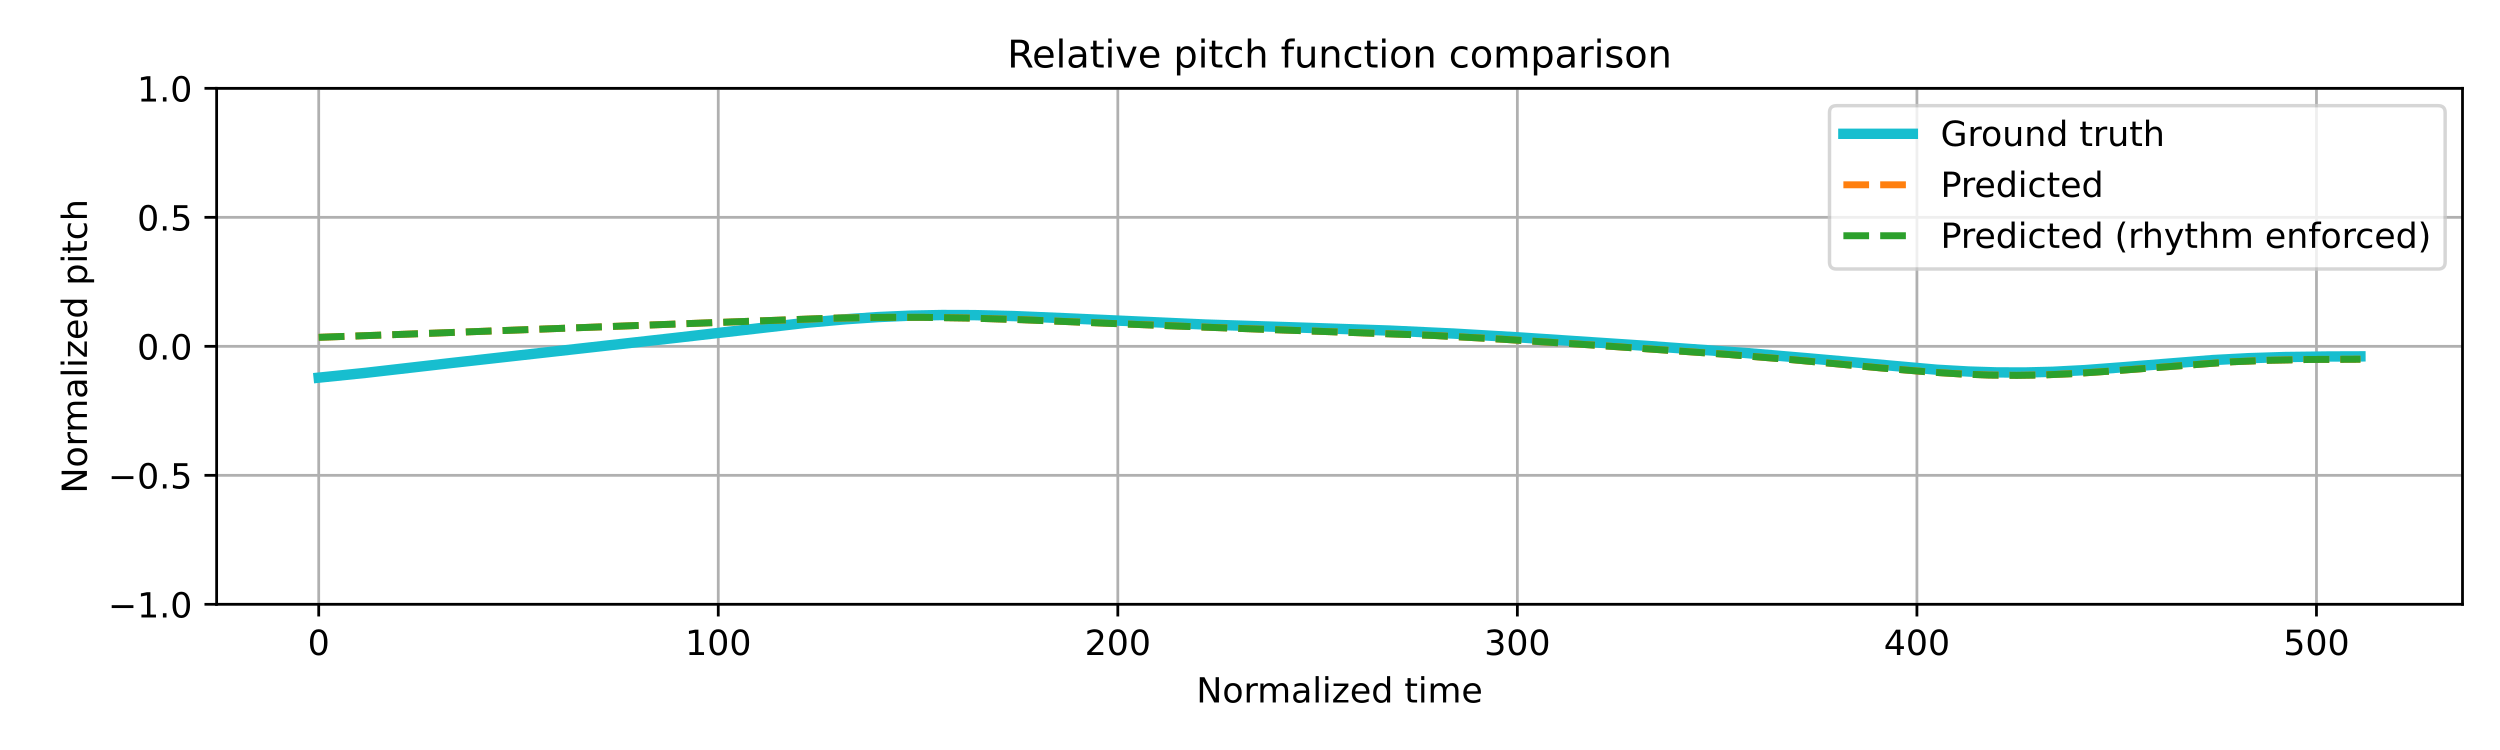
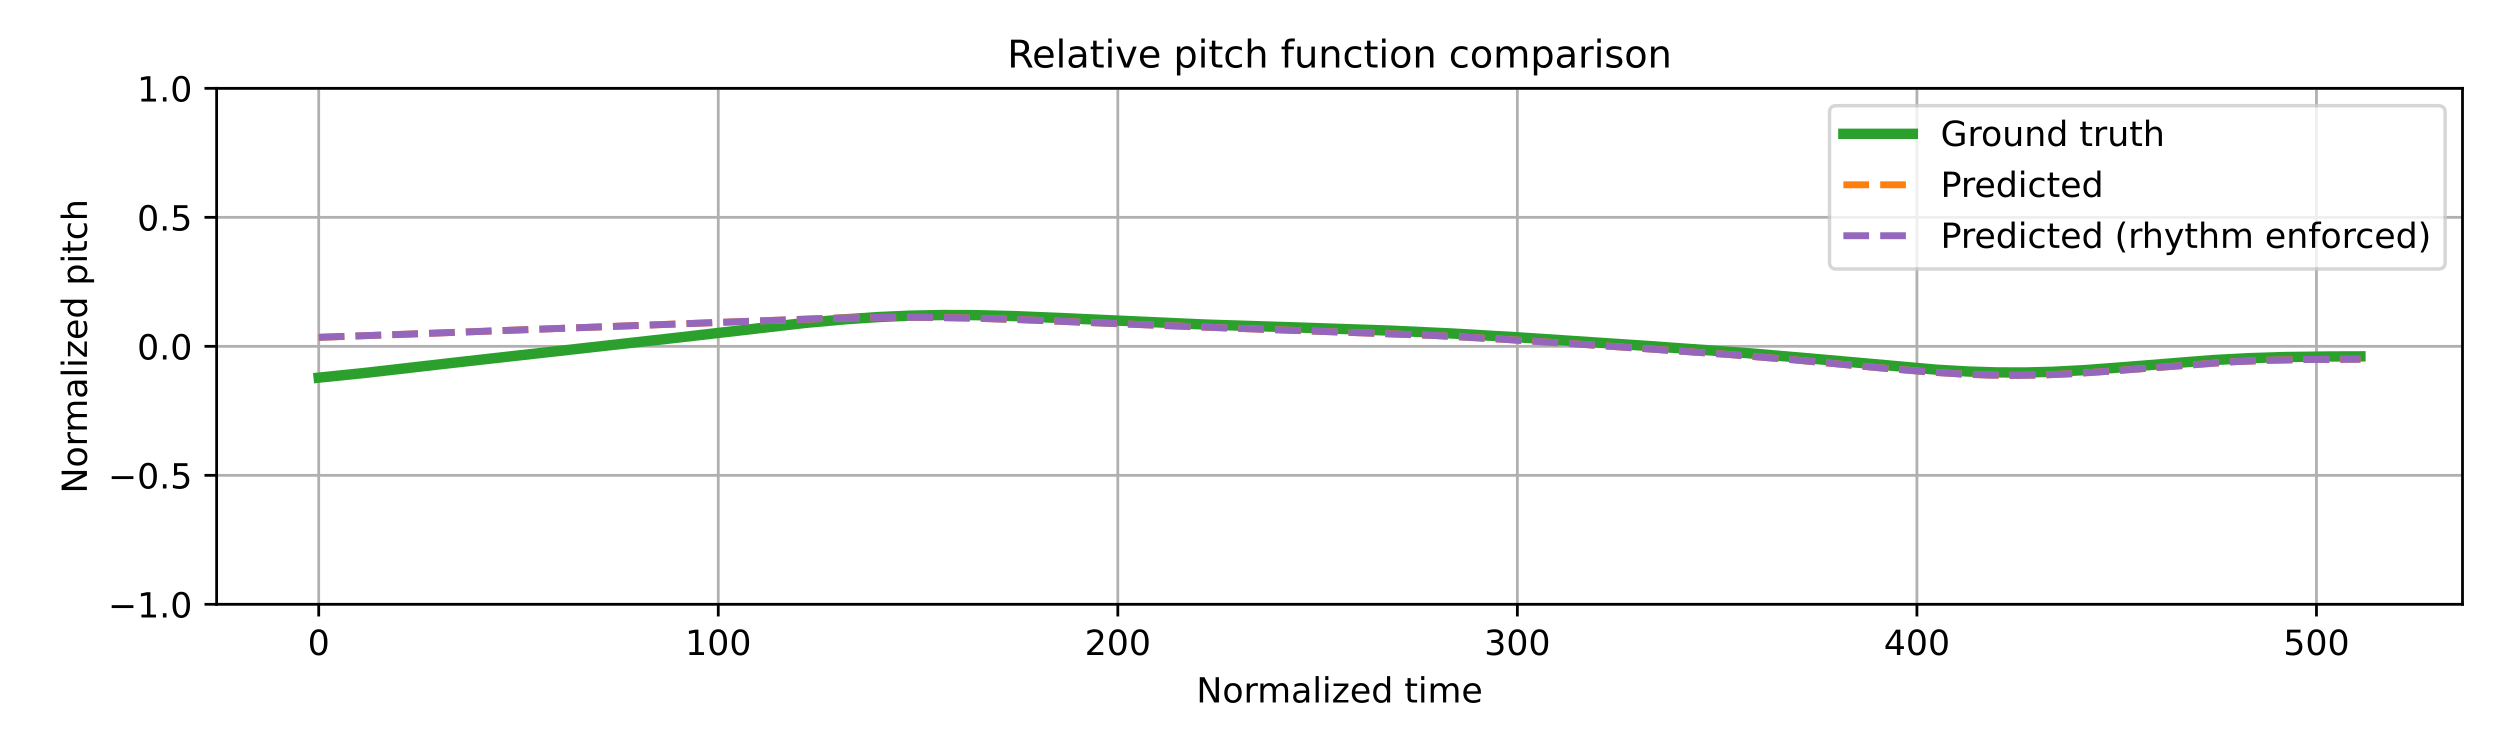
<svg xmlns="http://www.w3.org/2000/svg" xmlns:xlink="http://www.w3.org/1999/xlink" width="720pt" height="216pt" viewBox="0 0 720 216" version="1.1">
  <defs>
    <style type="text/css">*{stroke-linejoin: round; stroke-linecap: butt}</style>
  </defs>
  <g id="figure_1">
    <g id="patch_1">
      <path d="M 0 216  L 720 216  L 720 0  L 0 0  z " style="fill: #ffffff" />
    </g>
    <g id="axes_1">
      <g id="patch_2">
        <path d="M 62.39 174.04  L 709.2 174.04  L 709.2 25.44  L 62.39 25.44  z " style="fill: #ffffff" />
      </g>
      <g id="matplotlib.axis_1">
        <g id="xtick_1">
          <g id="line2d_1">
-             <path d="M 91.79 174.04  L 91.79 25.44  " clip-path="url(#pd61aa17c52)" style="fill: none; stroke: #b0b0b0; stroke-width: 0.8; stroke-linecap: square" />
+             <path d="M 91.79 174.04  L 91.79 25.44  " clip-path="url(#pe413b132db)" style="fill: none; stroke: #b0b0b0; stroke-width: 0.8; stroke-linecap: square" />
          </g>
          <g id="line2d_2">
            <defs>
-               <path id="m10e79b8ff8" d="M 0 0  L 0 3.5  " style="stroke: #000000; stroke-width: 0.8" />
-             </defs>
-             <g>
-               <use xlink:href="#m10e79b8ff8" x="91.79" y="174.04" style="stroke: #000000; stroke-width: 0.8" />
+               <path id="mfad082f9b1" d="M 0 0  L 0 3.5  " style="stroke: #000000; stroke-width: 0.8" />
+             </defs>
+             <g>
+               <use xlink:href="#mfad082f9b1" x="91.79" y="174.04" style="stroke: #000000; stroke-width: 0.8" />
            </g>
          </g>
          <g id="text_1">
            <g transform="translate(88.60921 188.6384) scale(0.1 -0.1)">
              <defs>
                <path id="DejaVuSans-30" d="M 2034 4250  Q 1547 4250 1301 3770  Q 1056 3291 1056 2328  Q 1056 1369 1301 889  Q 1547 409 2034 409  Q 2525 409 2770 889  Q 3016 1369 3016 2328  Q 3016 3291 2770 3770  Q 2525 4250 2034 4250  z M 2034 4750  Q 2819 4750 3233 4129  Q 3647 3509 3647 2328  Q 3647 1150 3233 529  Q 2819 -91 2034 -91  Q 1250 -91 836 529  Q 422 1150 422 2328  Q 422 3509 836 4129  Q 1250 4750 2034 4750  z " transform="scale(0.015625)" />
              </defs>
              <use xlink:href="#DejaVuSans-30" />
            </g>
          </g>
        </g>
        <g id="xtick_2">
          <g id="line2d_3">
-             <path d="M 206.861 174.04  L 206.861 25.44  " clip-path="url(#pd61aa17c52)" style="fill: none; stroke: #b0b0b0; stroke-width: 0.8; stroke-linecap: square" />
+             <path d="M 206.861 174.04  L 206.861 25.44  " clip-path="url(#pe413b132db)" style="fill: none; stroke: #b0b0b0; stroke-width: 0.8; stroke-linecap: square" />
          </g>
          <g id="line2d_4">
            <g>
-               <use xlink:href="#m10e79b8ff8" x="206.861" y="174.04" style="stroke: #000000; stroke-width: 0.8" />
+               <use xlink:href="#mfad082f9b1" x="206.861" y="174.04" style="stroke: #000000; stroke-width: 0.8" />
            </g>
          </g>
          <g id="text_2">
            <g transform="translate(197.317 188.6384) scale(0.1 -0.1)">
              <defs>
                <path id="DejaVuSans-31" d="M 794 531  L 1825 531  L 1825 4091  L 703 3866  L 703 4441  L 1819 4666  L 2450 4666  L 2450 531  L 3481 531  L 3481 0  L 794 0  L 794 531  z " transform="scale(0.015625)" />
              </defs>
              <use xlink:href="#DejaVuSans-31" />
              <use xlink:href="#DejaVuSans-30" transform="translate(63.62305 0)" />
              <use xlink:href="#DejaVuSans-30" transform="translate(127.2461 0)" />
            </g>
          </g>
        </g>
        <g id="xtick_3">
          <g id="line2d_5">
-             <path d="M 321.931 174.04  L 321.931 25.44  " clip-path="url(#pd61aa17c52)" style="fill: none; stroke: #b0b0b0; stroke-width: 0.8; stroke-linecap: square" />
+             <path d="M 321.931 174.04  L 321.931 25.44  " clip-path="url(#pe413b132db)" style="fill: none; stroke: #b0b0b0; stroke-width: 0.8; stroke-linecap: square" />
          </g>
          <g id="line2d_6">
            <g>
-               <use xlink:href="#m10e79b8ff8" x="321.931" y="174.04" style="stroke: #000000; stroke-width: 0.8" />
+               <use xlink:href="#mfad082f9b1" x="321.931" y="174.04" style="stroke: #000000; stroke-width: 0.8" />
            </g>
          </g>
          <g id="text_3">
            <g transform="translate(312.3872 188.6384) scale(0.1 -0.1)">
              <defs>
                <path id="DejaVuSans-32" d="M 1228 531  L 3431 531  L 3431 0  L 469 0  L 469 531  Q 828 903 1448 1529  Q 2069 2156 2228 2338  Q 2531 2678 2651 2914  Q 2772 3150 2772 3378  Q 2772 3750 2511 3984  Q 2250 4219 1831 4219  Q 1534 4219 1204 4116  Q 875 4013 500 3803  L 500 4441  Q 881 4594 1212 4672  Q 1544 4750 1819 4750  Q 2544 4750 2975 4387  Q 3406 4025 3406 3419  Q 3406 3131 3298 2873  Q 3191 2616 2906 2266  Q 2828 2175 2409 1742  Q 1991 1309 1228 531  z " transform="scale(0.015625)" />
              </defs>
              <use xlink:href="#DejaVuSans-32" />
              <use xlink:href="#DejaVuSans-30" transform="translate(63.62305 0)" />
              <use xlink:href="#DejaVuSans-30" transform="translate(127.2461 0)" />
            </g>
          </g>
        </g>
        <g id="xtick_4">
          <g id="line2d_7">
-             <path d="M 437.001 174.04  L 437.001 25.44  " clip-path="url(#pd61aa17c52)" style="fill: none; stroke: #b0b0b0; stroke-width: 0.8; stroke-linecap: square" />
+             <path d="M 437.001 174.04  L 437.001 25.44  " clip-path="url(#pe413b132db)" style="fill: none; stroke: #b0b0b0; stroke-width: 0.8; stroke-linecap: square" />
          </g>
          <g id="line2d_8">
            <g>
-               <use xlink:href="#m10e79b8ff8" x="437.001" y="174.04" style="stroke: #000000; stroke-width: 0.8" />
+               <use xlink:href="#mfad082f9b1" x="437.001" y="174.04" style="stroke: #000000; stroke-width: 0.8" />
            </g>
          </g>
          <g id="text_4">
            <g transform="translate(427.4575 188.6384) scale(0.1 -0.1)">
              <defs>
                <path id="DejaVuSans-33" d="M 2597 2516  Q 3050 2419 3304 2112  Q 3559 1806 3559 1356  Q 3559 666 3084 287  Q 2609 -91 1734 -91  Q 1441 -91 1130 -33  Q 819 25 488 141  L 488 750  Q 750 597 1062 519  Q 1375 441 1716 441  Q 2309 441 2620 675  Q 2931 909 2931 1356  Q 2931 1769 2642 2001  Q 2353 2234 1838 2234  L 1294 2234  L 1294 2753  L 1863 2753  Q 2328 2753 2575 2939  Q 2822 3125 2822 3475  Q 2822 3834 2567 4026  Q 2313 4219 1838 4219  Q 1578 4219 1281 4162  Q 984 4106 628 3988  L 628 4550  Q 988 4650 1302 4700  Q 1616 4750 1894 4750  Q 2613 4750 3031 4423  Q 3450 4097 3450 3541  Q 3450 3153 3228 2886  Q 3006 2619 2597 2516  z " transform="scale(0.015625)" />
              </defs>
              <use xlink:href="#DejaVuSans-33" />
              <use xlink:href="#DejaVuSans-30" transform="translate(63.62305 0)" />
              <use xlink:href="#DejaVuSans-30" transform="translate(127.2461 0)" />
            </g>
          </g>
        </g>
        <g id="xtick_5">
          <g id="line2d_9">
-             <path d="M 552.072 174.04  L 552.072 25.44  " clip-path="url(#pd61aa17c52)" style="fill: none; stroke: #b0b0b0; stroke-width: 0.8; stroke-linecap: square" />
+             <path d="M 552.072 174.04  L 552.072 25.44  " clip-path="url(#pe413b132db)" style="fill: none; stroke: #b0b0b0; stroke-width: 0.8; stroke-linecap: square" />
          </g>
          <g id="line2d_10">
            <g>
-               <use xlink:href="#m10e79b8ff8" x="552.072" y="174.04" style="stroke: #000000; stroke-width: 0.8" />
+               <use xlink:href="#mfad082f9b1" x="552.072" y="174.04" style="stroke: #000000; stroke-width: 0.8" />
            </g>
          </g>
          <g id="text_5">
            <g transform="translate(542.5278 188.6384) scale(0.1 -0.1)">
              <defs>
                <path id="DejaVuSans-34" d="M 2419 4116  L 825 1625  L 2419 1625  L 2419 4116  z M 2253 4666  L 3047 4666  L 3047 1625  L 3713 1625  L 3713 1100  L 3047 1100  L 3047 0  L 2419 0  L 2419 1100  L 313 1100  L 313 1709  L 2253 4666  z " transform="scale(0.015625)" />
              </defs>
              <use xlink:href="#DejaVuSans-34" />
              <use xlink:href="#DejaVuSans-30" transform="translate(63.62305 0)" />
              <use xlink:href="#DejaVuSans-30" transform="translate(127.2461 0)" />
            </g>
          </g>
        </g>
        <g id="xtick_6">
          <g id="line2d_11">
-             <path d="M 667.142 174.04  L 667.142 25.44  " clip-path="url(#pd61aa17c52)" style="fill: none; stroke: #b0b0b0; stroke-width: 0.8; stroke-linecap: square" />
+             <path d="M 667.142 174.04  L 667.142 25.44  " clip-path="url(#pe413b132db)" style="fill: none; stroke: #b0b0b0; stroke-width: 0.8; stroke-linecap: square" />
          </g>
          <g id="line2d_12">
            <g>
-               <use xlink:href="#m10e79b8ff8" x="667.142" y="174.04" style="stroke: #000000; stroke-width: 0.8" />
+               <use xlink:href="#mfad082f9b1" x="667.142" y="174.04" style="stroke: #000000; stroke-width: 0.8" />
            </g>
          </g>
          <g id="text_6">
            <g transform="translate(657.5981 188.6384) scale(0.1 -0.1)">
              <defs>
                <path id="DejaVuSans-35" d="M 691 4666  L 3169 4666  L 3169 4134  L 1269 4134  L 1269 2991  Q 1406 3038 1543 3061  Q 1681 3084 1819 3084  Q 2600 3084 3056 2656  Q 3513 2228 3513 1497  Q 3513 744 3044 326  Q 2575 -91 1722 -91  Q 1428 -91 1123 -41  Q 819 9 494 109  L 494 744  Q 775 591 1075 516  Q 1375 441 1709 441  Q 2250 441 2565 725  Q 2881 1009 2881 1497  Q 2881 1984 2565 2268  Q 2250 2553 1709 2553  Q 1456 2553 1204 2497  Q 953 2441 691 2322  L 691 4666  z " transform="scale(0.015625)" />
              </defs>
              <use xlink:href="#DejaVuSans-35" />
              <use xlink:href="#DejaVuSans-30" transform="translate(63.62305 0)" />
              <use xlink:href="#DejaVuSans-30" transform="translate(127.2461 0)" />
            </g>
          </g>
        </g>
        <g id="text_7">
          <g transform="translate(344.5544 202.3166) scale(0.1 -0.1)">
            <defs>
              <path id="DejaVuSans-4e" d="M 628 4666  L 1478 4666  L 3547 763  L 3547 4666  L 4159 4666  L 4159 0  L 3309 0  L 1241 3903  L 1241 0  L 628 0  L 628 4666  z " transform="scale(0.015625)" />
              <path id="DejaVuSans-6f" d="M 1959 3097  Q 1497 3097 1228 2736  Q 959 2375 959 1747  Q 959 1119 1226 758  Q 1494 397 1959 397  Q 2419 397 2687 759  Q 2956 1122 2956 1747  Q 2956 2369 2687 2733  Q 2419 3097 1959 3097  z M 1959 3584  Q 2709 3584 3137 3096  Q 3566 2609 3566 1747  Q 3566 888 3137 398  Q 2709 -91 1959 -91  Q 1206 -91 779 398  Q 353 888 353 1747  Q 353 2609 779 3096  Q 1206 3584 1959 3584  z " transform="scale(0.015625)" />
              <path id="DejaVuSans-72" d="M 2631 2963  Q 2534 3019 2420 3045  Q 2306 3072 2169 3072  Q 1681 3072 1420 2755  Q 1159 2438 1159 1844  L 1159 0  L 581 0  L 581 3500  L 1159 3500  L 1159 2956  Q 1341 3275 1631 3429  Q 1922 3584 2338 3584  Q 2397 3584 2469 3576  Q 2541 3569 2628 3553  L 2631 2963  z " transform="scale(0.015625)" />
              <path id="DejaVuSans-6d" d="M 3328 2828  Q 3544 3216 3844 3400  Q 4144 3584 4550 3584  Q 5097 3584 5394 3201  Q 5691 2819 5691 2113  L 5691 0  L 5113 0  L 5113 2094  Q 5113 2597 4934 2840  Q 4756 3084 4391 3084  Q 3944 3084 3684 2787  Q 3425 2491 3425 1978  L 3425 0  L 2847 0  L 2847 2094  Q 2847 2600 2669 2842  Q 2491 3084 2119 3084  Q 1678 3084 1418 2786  Q 1159 2488 1159 1978  L 1159 0  L 581 0  L 581 3500  L 1159 3500  L 1159 2956  Q 1356 3278 1631 3431  Q 1906 3584 2284 3584  Q 2666 3584 2933 3390  Q 3200 3197 3328 2828  z " transform="scale(0.015625)" />
              <path id="DejaVuSans-61" d="M 2194 1759  Q 1497 1759 1228 1600  Q 959 1441 959 1056  Q 959 750 1161 570  Q 1363 391 1709 391  Q 2188 391 2477 730  Q 2766 1069 2766 1631  L 2766 1759  L 2194 1759  z M 3341 1997  L 3341 0  L 2766 0  L 2766 531  Q 2569 213 2275 61  Q 1981 -91 1556 -91  Q 1019 -91 701 211  Q 384 513 384 1019  Q 384 1609 779 1909  Q 1175 2209 1959 2209  L 2766 2209  L 2766 2266  Q 2766 2663 2505 2880  Q 2244 3097 1772 3097  Q 1472 3097 1187 3025  Q 903 2953 641 2809  L 641 3341  Q 956 3463 1253 3523  Q 1550 3584 1831 3584  Q 2591 3584 2966 3190  Q 3341 2797 3341 1997  z " transform="scale(0.015625)" />
              <path id="DejaVuSans-6c" d="M 603 4863  L 1178 4863  L 1178 0  L 603 0  L 603 4863  z " transform="scale(0.015625)" />
              <path id="DejaVuSans-69" d="M 603 3500  L 1178 3500  L 1178 0  L 603 0  L 603 3500  z M 603 4863  L 1178 4863  L 1178 4134  L 603 4134  L 603 4863  z " transform="scale(0.015625)" />
              <path id="DejaVuSans-7a" d="M 353 3500  L 3084 3500  L 3084 2975  L 922 459  L 3084 459  L 3084 0  L 275 0  L 275 525  L 2438 3041  L 353 3041  L 353 3500  z " transform="scale(0.015625)" />
              <path id="DejaVuSans-65" d="M 3597 1894  L 3597 1613  L 953 1613  Q 991 1019 1311 708  Q 1631 397 2203 397  Q 2534 397 2845 478  Q 3156 559 3463 722  L 3463 178  Q 3153 47 2828 -22  Q 2503 -91 2169 -91  Q 1331 -91 842 396  Q 353 884 353 1716  Q 353 2575 817 3079  Q 1281 3584 2069 3584  Q 2775 3584 3186 3129  Q 3597 2675 3597 1894  z M 3022 2063  Q 3016 2534 2758 2815  Q 2500 3097 2075 3097  Q 1594 3097 1305 2825  Q 1016 2553 972 2059  L 3022 2063  z " transform="scale(0.015625)" />
              <path id="DejaVuSans-64" d="M 2906 2969  L 2906 4863  L 3481 4863  L 3481 0  L 2906 0  L 2906 525  Q 2725 213 2448 61  Q 2172 -91 1784 -91  Q 1150 -91 751 415  Q 353 922 353 1747  Q 353 2572 751 3078  Q 1150 3584 1784 3584  Q 2172 3584 2448 3432  Q 2725 3281 2906 2969  z M 947 1747  Q 947 1113 1208 752  Q 1469 391 1925 391  Q 2381 391 2643 752  Q 2906 1113 2906 1747  Q 2906 2381 2643 2742  Q 2381 3103 1925 3103  Q 1469 3103 1208 2742  Q 947 2381 947 1747  z " transform="scale(0.015625)" />
              <path id="DejaVuSans-20" transform="scale(0.015625)" />
              <path id="DejaVuSans-74" d="M 1172 4494  L 1172 3500  L 2356 3500  L 2356 3053  L 1172 3053  L 1172 1153  Q 1172 725 1289 603  Q 1406 481 1766 481  L 2356 481  L 2356 0  L 1766 0  Q 1100 0 847 248  Q 594 497 594 1153  L 594 3053  L 172 3053  L 172 3500  L 594 3500  L 594 4494  L 1172 4494  z " transform="scale(0.015625)" />
            </defs>
            <use xlink:href="#DejaVuSans-4e" />
            <use xlink:href="#DejaVuSans-6f" transform="translate(74.80469 0)" />
            <use xlink:href="#DejaVuSans-72" transform="translate(135.9863 0)" />
            <use xlink:href="#DejaVuSans-6d" transform="translate(175.3496 0)" />
            <use xlink:href="#DejaVuSans-61" transform="translate(272.7617 0)" />
            <use xlink:href="#DejaVuSans-6c" transform="translate(334.041 0)" />
            <use xlink:href="#DejaVuSans-69" transform="translate(361.8242 0)" />
            <use xlink:href="#DejaVuSans-7a" transform="translate(389.6074 0)" />
            <use xlink:href="#DejaVuSans-65" transform="translate(442.0977 0)" />
            <use xlink:href="#DejaVuSans-64" transform="translate(503.6211 0)" />
            <use xlink:href="#DejaVuSans-20" transform="translate(567.0977 0)" />
            <use xlink:href="#DejaVuSans-74" transform="translate(598.8848 0)" />
            <use xlink:href="#DejaVuSans-69" transform="translate(638.0938 0)" />
            <use xlink:href="#DejaVuSans-6d" transform="translate(665.877 0)" />
            <use xlink:href="#DejaVuSans-65" transform="translate(763.2891 0)" />
          </g>
        </g>
      </g>
      <g id="matplotlib.axis_2">
        <g id="ytick_1">
          <g id="line2d_13">
-             <path d="M 62.39 174.04  L 709.2 174.04  " clip-path="url(#pd61aa17c52)" style="fill: none; stroke: #b0b0b0; stroke-width: 0.8; stroke-linecap: square" />
+             <path d="M 62.39 174.04  L 709.2 174.04  " clip-path="url(#pe413b132db)" style="fill: none; stroke: #b0b0b0; stroke-width: 0.8; stroke-linecap: square" />
          </g>
          <g id="line2d_14">
            <defs>
-               <path id="ma84d2d4489" d="M 0 0  L -3.5 0  " style="stroke: #000000; stroke-width: 0.8" />
-             </defs>
-             <g>
-               <use xlink:href="#ma84d2d4489" x="62.39" y="174.04" style="stroke: #000000; stroke-width: 0.8" />
+               <path id="me9d4f9877b" d="M 0 0  L -3.5 0  " style="stroke: #000000; stroke-width: 0.8" />
+             </defs>
+             <g>
+               <use xlink:href="#me9d4f9877b" x="62.39" y="174.04" style="stroke: #000000; stroke-width: 0.8" />
            </g>
          </g>
          <g id="text_8">
            <g transform="translate(31.10719 177.8392) scale(0.1 -0.1)">
              <defs>
                <path id="DejaVuSans-2212" d="M 678 2272  L 4684 2272  L 4684 1741  L 678 1741  L 678 2272  z " transform="scale(0.015625)" />
                <path id="DejaVuSans-2e" d="M 684 794  L 1344 794  L 1344 0  L 684 0  L 684 794  z " transform="scale(0.015625)" />
              </defs>
              <use xlink:href="#DejaVuSans-2212" />
              <use xlink:href="#DejaVuSans-31" transform="translate(83.78906 0)" />
              <use xlink:href="#DejaVuSans-2e" transform="translate(147.4121 0)" />
              <use xlink:href="#DejaVuSans-30" transform="translate(179.1992 0)" />
            </g>
          </g>
        </g>
        <g id="ytick_2">
          <g id="line2d_15">
-             <path d="M 62.39 136.89  L 709.2 136.89  " clip-path="url(#pd61aa17c52)" style="fill: none; stroke: #b0b0b0; stroke-width: 0.8; stroke-linecap: square" />
+             <path d="M 62.39 136.89  L 709.2 136.89  " clip-path="url(#pe413b132db)" style="fill: none; stroke: #b0b0b0; stroke-width: 0.8; stroke-linecap: square" />
          </g>
          <g id="line2d_16">
            <g>
-               <use xlink:href="#ma84d2d4489" x="62.39" y="136.89" style="stroke: #000000; stroke-width: 0.8" />
+               <use xlink:href="#me9d4f9877b" x="62.39" y="136.89" style="stroke: #000000; stroke-width: 0.8" />
            </g>
          </g>
          <g id="text_9">
            <g transform="translate(31.10719 140.6892) scale(0.1 -0.1)">
              <use xlink:href="#DejaVuSans-2212" />
              <use xlink:href="#DejaVuSans-30" transform="translate(83.78906 0)" />
              <use xlink:href="#DejaVuSans-2e" transform="translate(147.4121 0)" />
              <use xlink:href="#DejaVuSans-35" transform="translate(179.1992 0)" />
            </g>
          </g>
        </g>
        <g id="ytick_3">
          <g id="line2d_17">
-             <path d="M 62.39 99.74  L 709.2 99.74  " clip-path="url(#pd61aa17c52)" style="fill: none; stroke: #b0b0b0; stroke-width: 0.8; stroke-linecap: square" />
+             <path d="M 62.39 99.74  L 709.2 99.74  " clip-path="url(#pe413b132db)" style="fill: none; stroke: #b0b0b0; stroke-width: 0.8; stroke-linecap: square" />
          </g>
          <g id="line2d_18">
            <g>
-               <use xlink:href="#ma84d2d4489" x="62.39" y="99.74" style="stroke: #000000; stroke-width: 0.8" />
+               <use xlink:href="#me9d4f9877b" x="62.39" y="99.74" style="stroke: #000000; stroke-width: 0.8" />
            </g>
          </g>
          <g id="text_10">
            <g transform="translate(39.48687 103.5392) scale(0.1 -0.1)">
              <use xlink:href="#DejaVuSans-30" />
              <use xlink:href="#DejaVuSans-2e" transform="translate(63.62305 0)" />
              <use xlink:href="#DejaVuSans-30" transform="translate(95.41016 0)" />
            </g>
          </g>
        </g>
        <g id="ytick_4">
          <g id="line2d_19">
-             <path d="M 62.39 62.59  L 709.2 62.59  " clip-path="url(#pd61aa17c52)" style="fill: none; stroke: #b0b0b0; stroke-width: 0.8; stroke-linecap: square" />
+             <path d="M 62.39 62.59  L 709.2 62.59  " clip-path="url(#pe413b132db)" style="fill: none; stroke: #b0b0b0; stroke-width: 0.8; stroke-linecap: square" />
          </g>
          <g id="line2d_20">
            <g>
-               <use xlink:href="#ma84d2d4489" x="62.39" y="62.59" style="stroke: #000000; stroke-width: 0.8" />
+               <use xlink:href="#me9d4f9877b" x="62.39" y="62.59" style="stroke: #000000; stroke-width: 0.8" />
            </g>
          </g>
          <g id="text_11">
            <g transform="translate(39.48687 66.38922) scale(0.1 -0.1)">
              <use xlink:href="#DejaVuSans-30" />
              <use xlink:href="#DejaVuSans-2e" transform="translate(63.62305 0)" />
              <use xlink:href="#DejaVuSans-35" transform="translate(95.41016 0)" />
            </g>
          </g>
        </g>
        <g id="ytick_5">
          <g id="line2d_21">
-             <path d="M 62.39 25.44  L 709.2 25.44  " clip-path="url(#pd61aa17c52)" style="fill: none; stroke: #b0b0b0; stroke-width: 0.8; stroke-linecap: square" />
+             <path d="M 62.39 25.44  L 709.2 25.44  " clip-path="url(#pe413b132db)" style="fill: none; stroke: #b0b0b0; stroke-width: 0.8; stroke-linecap: square" />
          </g>
          <g id="line2d_22">
            <g>
-               <use xlink:href="#ma84d2d4489" x="62.39" y="25.44" style="stroke: #000000; stroke-width: 0.8" />
+               <use xlink:href="#me9d4f9877b" x="62.39" y="25.44" style="stroke: #000000; stroke-width: 0.8" />
            </g>
          </g>
          <g id="text_12">
            <g transform="translate(39.48687 29.23922) scale(0.1 -0.1)">
              <use xlink:href="#DejaVuSans-31" />
              <use xlink:href="#DejaVuSans-2e" transform="translate(63.62305 0)" />
              <use xlink:href="#DejaVuSans-30" transform="translate(95.41016 0)" />
            </g>
          </g>
        </g>
        <g id="text_13">
          <g transform="translate(25.0275 142.1259) rotate(-90) scale(0.1 -0.1)">
            <defs>
              <path id="DejaVuSans-70" d="M 1159 525  L 1159 -1331  L 581 -1331  L 581 3500  L 1159 3500  L 1159 2969  Q 1341 3281 1617 3432  Q 1894 3584 2278 3584  Q 2916 3584 3314 3078  Q 3713 2572 3713 1747  Q 3713 922 3314 415  Q 2916 -91 2278 -91  Q 1894 -91 1617 61  Q 1341 213 1159 525  z M 3116 1747  Q 3116 2381 2855 2742  Q 2594 3103 2138 3103  Q 1681 3103 1420 2742  Q 1159 2381 1159 1747  Q 1159 1113 1420 752  Q 1681 391 2138 391  Q 2594 391 2855 752  Q 3116 1113 3116 1747  z " transform="scale(0.015625)" />
              <path id="DejaVuSans-63" d="M 3122 3366  L 3122 2828  Q 2878 2963 2633 3030  Q 2388 3097 2138 3097  Q 1578 3097 1268 2742  Q 959 2388 959 1747  Q 959 1106 1268 751  Q 1578 397 2138 397  Q 2388 397 2633 464  Q 2878 531 3122 666  L 3122 134  Q 2881 22 2623 -34  Q 2366 -91 2075 -91  Q 1284 -91 818 406  Q 353 903 353 1747  Q 353 2603 823 3093  Q 1294 3584 2113 3584  Q 2378 3584 2631 3529  Q 2884 3475 3122 3366  z " transform="scale(0.015625)" />
              <path id="DejaVuSans-68" d="M 3513 2113  L 3513 0  L 2938 0  L 2938 2094  Q 2938 2591 2744 2837  Q 2550 3084 2163 3084  Q 1697 3084 1428 2787  Q 1159 2491 1159 1978  L 1159 0  L 581 0  L 581 4863  L 1159 4863  L 1159 2956  Q 1366 3272 1645 3428  Q 1925 3584 2291 3584  Q 2894 3584 3203 3211  Q 3513 2838 3513 2113  z " transform="scale(0.015625)" />
            </defs>
            <use xlink:href="#DejaVuSans-4e" />
            <use xlink:href="#DejaVuSans-6f" transform="translate(74.80469 0)" />
            <use xlink:href="#DejaVuSans-72" transform="translate(135.9863 0)" />
            <use xlink:href="#DejaVuSans-6d" transform="translate(175.3496 0)" />
            <use xlink:href="#DejaVuSans-61" transform="translate(272.7617 0)" />
            <use xlink:href="#DejaVuSans-6c" transform="translate(334.041 0)" />
            <use xlink:href="#DejaVuSans-69" transform="translate(361.8242 0)" />
            <use xlink:href="#DejaVuSans-7a" transform="translate(389.6074 0)" />
            <use xlink:href="#DejaVuSans-65" transform="translate(442.0977 0)" />
            <use xlink:href="#DejaVuSans-64" transform="translate(503.6211 0)" />
            <use xlink:href="#DejaVuSans-20" transform="translate(567.0977 0)" />
            <use xlink:href="#DejaVuSans-70" transform="translate(598.8848 0)" />
            <use xlink:href="#DejaVuSans-69" transform="translate(662.3613 0)" />
            <use xlink:href="#DejaVuSans-74" transform="translate(690.1445 0)" />
            <use xlink:href="#DejaVuSans-63" transform="translate(729.3535 0)" />
            <use xlink:href="#DejaVuSans-68" transform="translate(784.334 0)" />
          </g>
        </g>
      </g>
      <g id="line2d_23">
-         <path d="M 91.79 108.765  L 105.599 107.347  L 129.764 104.571  L 159.682 101.214  L 194.203 97.345  L 232.176 92.972  L 243.683 91.937  L 252.889 91.316  L 262.094 90.91  L 271.3 90.728  L 280.506 90.755  L 292.013 91.032  L 306.972 91.656  L 347.246 93.471  L 372.562 94.277  L 400.179 95.207  L 418.59 96.065  L 438.152 97.211  L 473.824 99.583  L 502.591 101.648  L 521.003 103.21  L 557.825 106.48  L 567.031 107.003  L 575.086 107.252  L 583.141 107.278  L 591.195 107.076  L 600.401 106.595  L 611.908 105.725  L 637.224 103.705  L 647.58 103.156  L 657.936 102.83  L 670.594 102.666  L 679.8 102.635  L 679.8 102.635  " clip-path="url(#pd61aa17c52)" style="fill: none; stroke: #17becf; stroke-width: 3; stroke-linecap: square" />
+         <path d="M 91.79 108.765  L 105.599 107.347  L 129.764 104.571  L 159.682 101.214  L 194.203 97.345  L 232.176 92.972  L 243.683 91.937  L 252.889 91.316  L 262.094 90.91  L 271.3 90.728  L 280.506 90.755  L 292.013 91.032  L 306.972 91.656  L 347.246 93.471  L 372.562 94.277  L 400.179 95.207  L 418.59 96.065  L 438.152 97.211  L 473.824 99.583  L 502.591 101.648  L 521.003 103.21  L 557.825 106.48  L 567.031 107.003  L 575.086 107.252  L 583.141 107.278  L 591.195 107.076  L 600.401 106.595  L 611.908 105.725  L 637.224 103.705  L 647.58 103.156  L 657.936 102.83  L 670.594 102.666  L 679.8 102.635  L 679.8 102.635  " clip-path="url(#pe413b132db)" style="fill: none; stroke: #2ca02c; stroke-width: 3; stroke-linecap: square" />
      </g>
      <g id="line2d_24">
-         <path d="M 91.79 97.152  L 117.106 96.243  L 239.08 91.654  L 252.889 91.406  L 265.547 91.389  L 279.355 91.608  L 294.314 92.074  L 319.63 93.133  L 349.548 94.314  L 412.837 96.608  L 432.398 97.68  L 458.865 99.383  L 497.989 102.106  L 516.4 103.615  L 541.715 105.97  L 555.524 107.133  L 564.729 107.709  L 572.784 108.018  L 580.839 108.109  L 588.894 107.971  L 596.949 107.618  L 607.305 106.913  L 642.977 104.188  L 653.333 103.765  L 664.84 103.532  L 679.8 103.451  L 679.8 103.451  " clip-path="url(#pd61aa17c52)" style="fill: none; stroke-dasharray: 7.4,3.2; stroke-dashoffset: 0; stroke: #ff7f0e; stroke-width: 2" />
+         <path d="M 91.79 97.152  L 117.106 96.243  L 239.08 91.654  L 252.889 91.406  L 265.547 91.389  L 279.355 91.608  L 294.314 92.074  L 319.63 93.133  L 349.548 94.314  L 412.837 96.608  L 432.398 97.68  L 458.865 99.383  L 497.989 102.106  L 516.4 103.615  L 541.715 105.97  L 555.524 107.133  L 564.729 107.709  L 572.784 108.018  L 580.839 108.109  L 588.894 107.971  L 596.949 107.618  L 607.305 106.913  L 642.977 104.188  L 653.333 103.765  L 664.84 103.532  L 679.8 103.451  L 679.8 103.451  " clip-path="url(#pe413b132db)" style="fill: none; stroke-dasharray: 7.4,3.2; stroke-dashoffset: 0; stroke: #ff7f0e; stroke-width: 2" />
      </g>
      <g id="line2d_25">
-         <path d="M 91.79 97.152  L 117.106 96.243  L 239.08 91.654  L 252.889 91.406  L 265.547 91.389  L 279.355 91.608  L 294.314 92.074  L 319.63 93.133  L 349.548 94.314  L 412.837 96.608  L 432.398 97.68  L 458.865 99.383  L 497.989 102.106  L 516.4 103.615  L 541.715 105.97  L 555.524 107.133  L 564.729 107.709  L 572.784 108.018  L 580.839 108.109  L 588.894 107.971  L 596.949 107.618  L 607.305 106.913  L 642.977 104.188  L 653.333 103.765  L 664.84 103.532  L 679.8 103.451  L 679.8 103.451  " clip-path="url(#pd61aa17c52)" style="fill: none; stroke-dasharray: 7.4,3.2; stroke-dashoffset: 0; stroke: #2ca02c; stroke-width: 2" />
+         <path d="M 91.79 97.152  L 117.106 96.243  L 239.08 91.654  L 252.889 91.406  L 265.547 91.389  L 279.355 91.608  L 294.314 92.074  L 319.63 93.133  L 349.548 94.314  L 412.837 96.608  L 432.398 97.68  L 458.865 99.383  L 497.989 102.106  L 516.4 103.615  L 541.715 105.97  L 555.524 107.133  L 564.729 107.709  L 572.784 108.018  L 580.839 108.109  L 588.894 107.971  L 596.949 107.618  L 607.305 106.913  L 642.977 104.188  L 653.333 103.765  L 664.84 103.532  L 679.8 103.451  L 679.8 103.451  " clip-path="url(#pe413b132db)" style="fill: none; stroke-dasharray: 7.4,3.2; stroke-dashoffset: 0; stroke: #9467bd; stroke-width: 2" />
      </g>
      <g id="patch_3">
        <path d="M 62.39 174.04  L 62.39 25.44  " style="fill: none; stroke: #000000; stroke-width: 0.8; stroke-linejoin: miter; stroke-linecap: square" />
      </g>
      <g id="patch_4">
        <path d="M 709.2 174.04  L 709.2 25.44  " style="fill: none; stroke: #000000; stroke-width: 0.8; stroke-linejoin: miter; stroke-linecap: square" />
      </g>
      <g id="patch_5">
        <path d="M 62.39 174.04  L 709.2 174.04  " style="fill: none; stroke: #000000; stroke-width: 0.8; stroke-linejoin: miter; stroke-linecap: square" />
      </g>
      <g id="patch_6">
        <path d="M 62.39 25.44  L 709.2 25.44  " style="fill: none; stroke: #000000; stroke-width: 0.8; stroke-linejoin: miter; stroke-linecap: square" />
      </g>
      <g id="text_14">
        <g transform="translate(290.1045 19.44) scale(0.11 -0.11)">
          <defs>
            <path id="DejaVuSans-52" d="M 2841 2188  Q 3044 2119 3236 1894  Q 3428 1669 3622 1275  L 4263 0  L 3584 0  L 2988 1197  Q 2756 1666 2539 1819  Q 2322 1972 1947 1972  L 1259 1972  L 1259 0  L 628 0  L 628 4666  L 2053 4666  Q 2853 4666 3247 4331  Q 3641 3997 3641 3322  Q 3641 2881 3436 2590  Q 3231 2300 2841 2188  z M 1259 4147  L 1259 2491  L 2053 2491  Q 2509 2491 2742 2702  Q 2975 2913 2975 3322  Q 2975 3731 2742 3939  Q 2509 4147 2053 4147  L 1259 4147  z " transform="scale(0.015625)" />
            <path id="DejaVuSans-76" d="M 191 3500  L 800 3500  L 1894 563  L 2988 3500  L 3597 3500  L 2284 0  L 1503 0  L 191 3500  z " transform="scale(0.015625)" />
            <path id="DejaVuSans-66" d="M 2375 4863  L 2375 4384  L 1825 4384  Q 1516 4384 1395 4259  Q 1275 4134 1275 3809  L 1275 3500  L 2222 3500  L 2222 3053  L 1275 3053  L 1275 0  L 697 0  L 697 3053  L 147 3053  L 147 3500  L 697 3500  L 697 3744  Q 697 4328 969 4595  Q 1241 4863 1831 4863  L 2375 4863  z " transform="scale(0.015625)" />
            <path id="DejaVuSans-75" d="M 544 1381  L 544 3500  L 1119 3500  L 1119 1403  Q 1119 906 1312 657  Q 1506 409 1894 409  Q 2359 409 2629 706  Q 2900 1003 2900 1516  L 2900 3500  L 3475 3500  L 3475 0  L 2900 0  L 2900 538  Q 2691 219 2414 64  Q 2138 -91 1772 -91  Q 1169 -91 856 284  Q 544 659 544 1381  z M 1991 3584  L 1991 3584  z " transform="scale(0.015625)" />
            <path id="DejaVuSans-6e" d="M 3513 2113  L 3513 0  L 2938 0  L 2938 2094  Q 2938 2591 2744 2837  Q 2550 3084 2163 3084  Q 1697 3084 1428 2787  Q 1159 2491 1159 1978  L 1159 0  L 581 0  L 581 3500  L 1159 3500  L 1159 2956  Q 1366 3272 1645 3428  Q 1925 3584 2291 3584  Q 2894 3584 3203 3211  Q 3513 2838 3513 2113  z " transform="scale(0.015625)" />
            <path id="DejaVuSans-73" d="M 2834 3397  L 2834 2853  Q 2591 2978 2328 3040  Q 2066 3103 1784 3103  Q 1356 3103 1142 2972  Q 928 2841 928 2578  Q 928 2378 1081 2264  Q 1234 2150 1697 2047  L 1894 2003  Q 2506 1872 2764 1633  Q 3022 1394 3022 966  Q 3022 478 2636 193  Q 2250 -91 1575 -91  Q 1294 -91 989 -36  Q 684 19 347 128  L 347 722  Q 666 556 975 473  Q 1284 391 1588 391  Q 1994 391 2212 530  Q 2431 669 2431 922  Q 2431 1156 2273 1281  Q 2116 1406 1581 1522  L 1381 1569  Q 847 1681 609 1914  Q 372 2147 372 2553  Q 372 3047 722 3315  Q 1072 3584 1716 3584  Q 2034 3584 2315 3537  Q 2597 3491 2834 3397  z " transform="scale(0.015625)" />
          </defs>
          <use xlink:href="#DejaVuSans-52" />
          <use xlink:href="#DejaVuSans-65" transform="translate(64.98242 0)" />
          <use xlink:href="#DejaVuSans-6c" transform="translate(126.5059 0)" />
          <use xlink:href="#DejaVuSans-61" transform="translate(154.2891 0)" />
          <use xlink:href="#DejaVuSans-74" transform="translate(215.5684 0)" />
          <use xlink:href="#DejaVuSans-69" transform="translate(254.7773 0)" />
          <use xlink:href="#DejaVuSans-76" transform="translate(282.5605 0)" />
          <use xlink:href="#DejaVuSans-65" transform="translate(341.7402 0)" />
          <use xlink:href="#DejaVuSans-20" transform="translate(403.2637 0)" />
          <use xlink:href="#DejaVuSans-70" transform="translate(435.0508 0)" />
          <use xlink:href="#DejaVuSans-69" transform="translate(498.5273 0)" />
          <use xlink:href="#DejaVuSans-74" transform="translate(526.3105 0)" />
          <use xlink:href="#DejaVuSans-63" transform="translate(565.5195 0)" />
          <use xlink:href="#DejaVuSans-68" transform="translate(620.5 0)" />
          <use xlink:href="#DejaVuSans-20" transform="translate(683.8789 0)" />
          <use xlink:href="#DejaVuSans-66" transform="translate(715.666 0)" />
          <use xlink:href="#DejaVuSans-75" transform="translate(750.8711 0)" />
          <use xlink:href="#DejaVuSans-6e" transform="translate(814.25 0)" />
          <use xlink:href="#DejaVuSans-63" transform="translate(877.6289 0)" />
          <use xlink:href="#DejaVuSans-74" transform="translate(932.6094 0)" />
          <use xlink:href="#DejaVuSans-69" transform="translate(971.8184 0)" />
          <use xlink:href="#DejaVuSans-6f" transform="translate(999.6016 0)" />
          <use xlink:href="#DejaVuSans-6e" transform="translate(1060.783 0)" />
          <use xlink:href="#DejaVuSans-20" transform="translate(1124.162 0)" />
          <use xlink:href="#DejaVuSans-63" transform="translate(1155.949 0)" />
          <use xlink:href="#DejaVuSans-6f" transform="translate(1210.93 0)" />
          <use xlink:href="#DejaVuSans-6d" transform="translate(1272.111 0)" />
          <use xlink:href="#DejaVuSans-70" transform="translate(1369.523 0)" />
          <use xlink:href="#DejaVuSans-61" transform="translate(1433 0)" />
          <use xlink:href="#DejaVuSans-72" transform="translate(1494.279 0)" />
          <use xlink:href="#DejaVuSans-69" transform="translate(1535.393 0)" />
          <use xlink:href="#DejaVuSans-73" transform="translate(1563.176 0)" />
          <use xlink:href="#DejaVuSans-6f" transform="translate(1615.275 0)" />
          <use xlink:href="#DejaVuSans-6e" transform="translate(1676.457 0)" />
        </g>
      </g>
      <g id="legend_1">
        <g id="patch_7">
          <path d="M 528.894 77.474  L 702.2 77.474  Q 704.2 77.474 704.2 75.474  L 704.2 32.44  Q 704.2 30.44 702.2 30.44  L 528.894 30.44  Q 526.894 30.44 526.894 32.44  L 526.894 75.474  Q 526.894 77.474 528.894 77.474  z " style="fill: #ffffff; opacity: 0.8; stroke: #cccccc; stroke-linejoin: miter" />
        </g>
        <g id="line2d_26">
-           <path d="M 530.894 38.538  L 540.894 38.538  L 550.894 38.538  " style="fill: none; stroke: #17becf; stroke-width: 3; stroke-linecap: square" />
+           <path d="M 530.894 38.538  L 540.894 38.538  L 550.894 38.538  " style="fill: none; stroke: #2ca02c; stroke-width: 3; stroke-linecap: square" />
        </g>
        <g id="text_15">
          <g transform="translate(558.8937 42.03844) scale(0.1 -0.1)">
            <defs>
              <path id="DejaVuSans-47" d="M 3809 666  L 3809 1919  L 2778 1919  L 2778 2438  L 4434 2438  L 4434 434  Q 4069 175 3628 42  Q 3188 -91 2688 -91  Q 1594 -91 976 548  Q 359 1188 359 2328  Q 359 3472 976 4111  Q 1594 4750 2688 4750  Q 3144 4750 3555 4637  Q 3966 4525 4313 4306  L 4313 3634  Q 3963 3931 3569 4081  Q 3175 4231 2741 4231  Q 1884 4231 1454 3753  Q 1025 3275 1025 2328  Q 1025 1384 1454 906  Q 1884 428 2741 428  Q 3075 428 3337 486  Q 3600 544 3809 666  z " transform="scale(0.015625)" />
            </defs>
            <use xlink:href="#DejaVuSans-47" />
            <use xlink:href="#DejaVuSans-72" transform="translate(77.49023 0)" />
            <use xlink:href="#DejaVuSans-6f" transform="translate(116.3535 0)" />
            <use xlink:href="#DejaVuSans-75" transform="translate(177.5352 0)" />
            <use xlink:href="#DejaVuSans-6e" transform="translate(240.9141 0)" />
            <use xlink:href="#DejaVuSans-64" transform="translate(304.293 0)" />
            <use xlink:href="#DejaVuSans-20" transform="translate(367.7695 0)" />
            <use xlink:href="#DejaVuSans-74" transform="translate(399.5566 0)" />
            <use xlink:href="#DejaVuSans-72" transform="translate(438.7656 0)" />
            <use xlink:href="#DejaVuSans-75" transform="translate(479.8789 0)" />
            <use xlink:href="#DejaVuSans-74" transform="translate(543.2578 0)" />
            <use xlink:href="#DejaVuSans-68" transform="translate(582.4668 0)" />
          </g>
        </g>
        <g id="line2d_27">
          <path d="M 530.894 53.217  L 540.894 53.217  L 550.894 53.217  " style="fill: none; stroke-dasharray: 7.4,3.2; stroke-dashoffset: 0; stroke: #ff7f0e; stroke-width: 2" />
        </g>
        <g id="text_16">
          <g transform="translate(558.8937 56.71656) scale(0.1 -0.1)">
            <defs>
              <path id="DejaVuSans-50" d="M 1259 4147  L 1259 2394  L 2053 2394  Q 2494 2394 2734 2622  Q 2975 2850 2975 3272  Q 2975 3691 2734 3919  Q 2494 4147 2053 4147  L 1259 4147  z M 628 4666  L 2053 4666  Q 2838 4666 3239 4311  Q 3641 3956 3641 3272  Q 3641 2581 3239 2228  Q 2838 1875 2053 1875  L 1259 1875  L 1259 0  L 628 0  L 628 4666  z " transform="scale(0.015625)" />
            </defs>
            <use xlink:href="#DejaVuSans-50" />
            <use xlink:href="#DejaVuSans-72" transform="translate(58.55273 0)" />
            <use xlink:href="#DejaVuSans-65" transform="translate(97.41602 0)" />
            <use xlink:href="#DejaVuSans-64" transform="translate(158.9395 0)" />
            <use xlink:href="#DejaVuSans-69" transform="translate(222.416 0)" />
            <use xlink:href="#DejaVuSans-63" transform="translate(250.1992 0)" />
            <use xlink:href="#DejaVuSans-74" transform="translate(305.1797 0)" />
            <use xlink:href="#DejaVuSans-65" transform="translate(344.3887 0)" />
            <use xlink:href="#DejaVuSans-64" transform="translate(405.9121 0)" />
          </g>
        </g>
        <g id="line2d_28">
-           <path d="M 530.894 67.895  L 540.894 67.895  L 550.894 67.895  " style="fill: none; stroke-dasharray: 7.4,3.2; stroke-dashoffset: 0; stroke: #2ca02c; stroke-width: 2" />
+           <path d="M 530.894 67.895  L 540.894 67.895  L 550.894 67.895  " style="fill: none; stroke-dasharray: 7.4,3.2; stroke-dashoffset: 0; stroke: #9467bd; stroke-width: 2" />
        </g>
        <g id="text_17">
          <g transform="translate(558.8937 71.39469) scale(0.1 -0.1)">
            <defs>
              <path id="DejaVuSans-28" d="M 1984 4856  Q 1566 4138 1362 3434  Q 1159 2731 1159 2009  Q 1159 1288 1364 580  Q 1569 -128 1984 -844  L 1484 -844  Q 1016 -109 783 600  Q 550 1309 550 2009  Q 550 2706 781 3412  Q 1013 4119 1484 4856  L 1984 4856  z " transform="scale(0.015625)" />
              <path id="DejaVuSans-79" d="M 2059 -325  Q 1816 -950 1584 -1140  Q 1353 -1331 966 -1331  L 506 -1331  L 506 -850  L 844 -850  Q 1081 -850 1212 -737  Q 1344 -625 1503 -206  L 1606 56  L 191 3500  L 800 3500  L 1894 763  L 2988 3500  L 3597 3500  L 2059 -325  z " transform="scale(0.015625)" />
              <path id="DejaVuSans-29" d="M 513 4856  L 1013 4856  Q 1481 4119 1714 3412  Q 1947 2706 1947 2009  Q 1947 1309 1714 600  Q 1481 -109 1013 -844  L 513 -844  Q 928 -128 1133 580  Q 1338 1288 1338 2009  Q 1338 2731 1133 3434  Q 928 4138 513 4856  z " transform="scale(0.015625)" />
            </defs>
            <use xlink:href="#DejaVuSans-50" />
            <use xlink:href="#DejaVuSans-72" transform="translate(58.55273 0)" />
            <use xlink:href="#DejaVuSans-65" transform="translate(97.41602 0)" />
            <use xlink:href="#DejaVuSans-64" transform="translate(158.9395 0)" />
            <use xlink:href="#DejaVuSans-69" transform="translate(222.416 0)" />
            <use xlink:href="#DejaVuSans-63" transform="translate(250.1992 0)" />
            <use xlink:href="#DejaVuSans-74" transform="translate(305.1797 0)" />
            <use xlink:href="#DejaVuSans-65" transform="translate(344.3887 0)" />
            <use xlink:href="#DejaVuSans-64" transform="translate(405.9121 0)" />
            <use xlink:href="#DejaVuSans-20" transform="translate(469.3887 0)" />
            <use xlink:href="#DejaVuSans-28" transform="translate(501.1758 0)" />
            <use xlink:href="#DejaVuSans-72" transform="translate(540.1895 0)" />
            <use xlink:href="#DejaVuSans-68" transform="translate(579.5527 0)" />
            <use xlink:href="#DejaVuSans-79" transform="translate(642.9316 0)" />
            <use xlink:href="#DejaVuSans-74" transform="translate(702.1113 0)" />
            <use xlink:href="#DejaVuSans-68" transform="translate(741.3203 0)" />
            <use xlink:href="#DejaVuSans-6d" transform="translate(804.6992 0)" />
            <use xlink:href="#DejaVuSans-20" transform="translate(902.1113 0)" />
            <use xlink:href="#DejaVuSans-65" transform="translate(933.8984 0)" />
            <use xlink:href="#DejaVuSans-6e" transform="translate(995.4219 0)" />
            <use xlink:href="#DejaVuSans-66" transform="translate(1058.801 0)" />
            <use xlink:href="#DejaVuSans-6f" transform="translate(1094.006 0)" />
            <use xlink:href="#DejaVuSans-72" transform="translate(1155.188 0)" />
            <use xlink:href="#DejaVuSans-63" transform="translate(1194.051 0)" />
            <use xlink:href="#DejaVuSans-65" transform="translate(1249.031 0)" />
            <use xlink:href="#DejaVuSans-64" transform="translate(1310.555 0)" />
            <use xlink:href="#DejaVuSans-29" transform="translate(1374.031 0)" />
          </g>
        </g>
      </g>
    </g>
  </g>
  <defs>
-     <clipPath id="pd61aa17c52">
+     <clipPath id="pe413b132db">
      <rect x="62.39" y="25.44" width="646.81" height="148.6" />
    </clipPath>
  </defs>
</svg>
